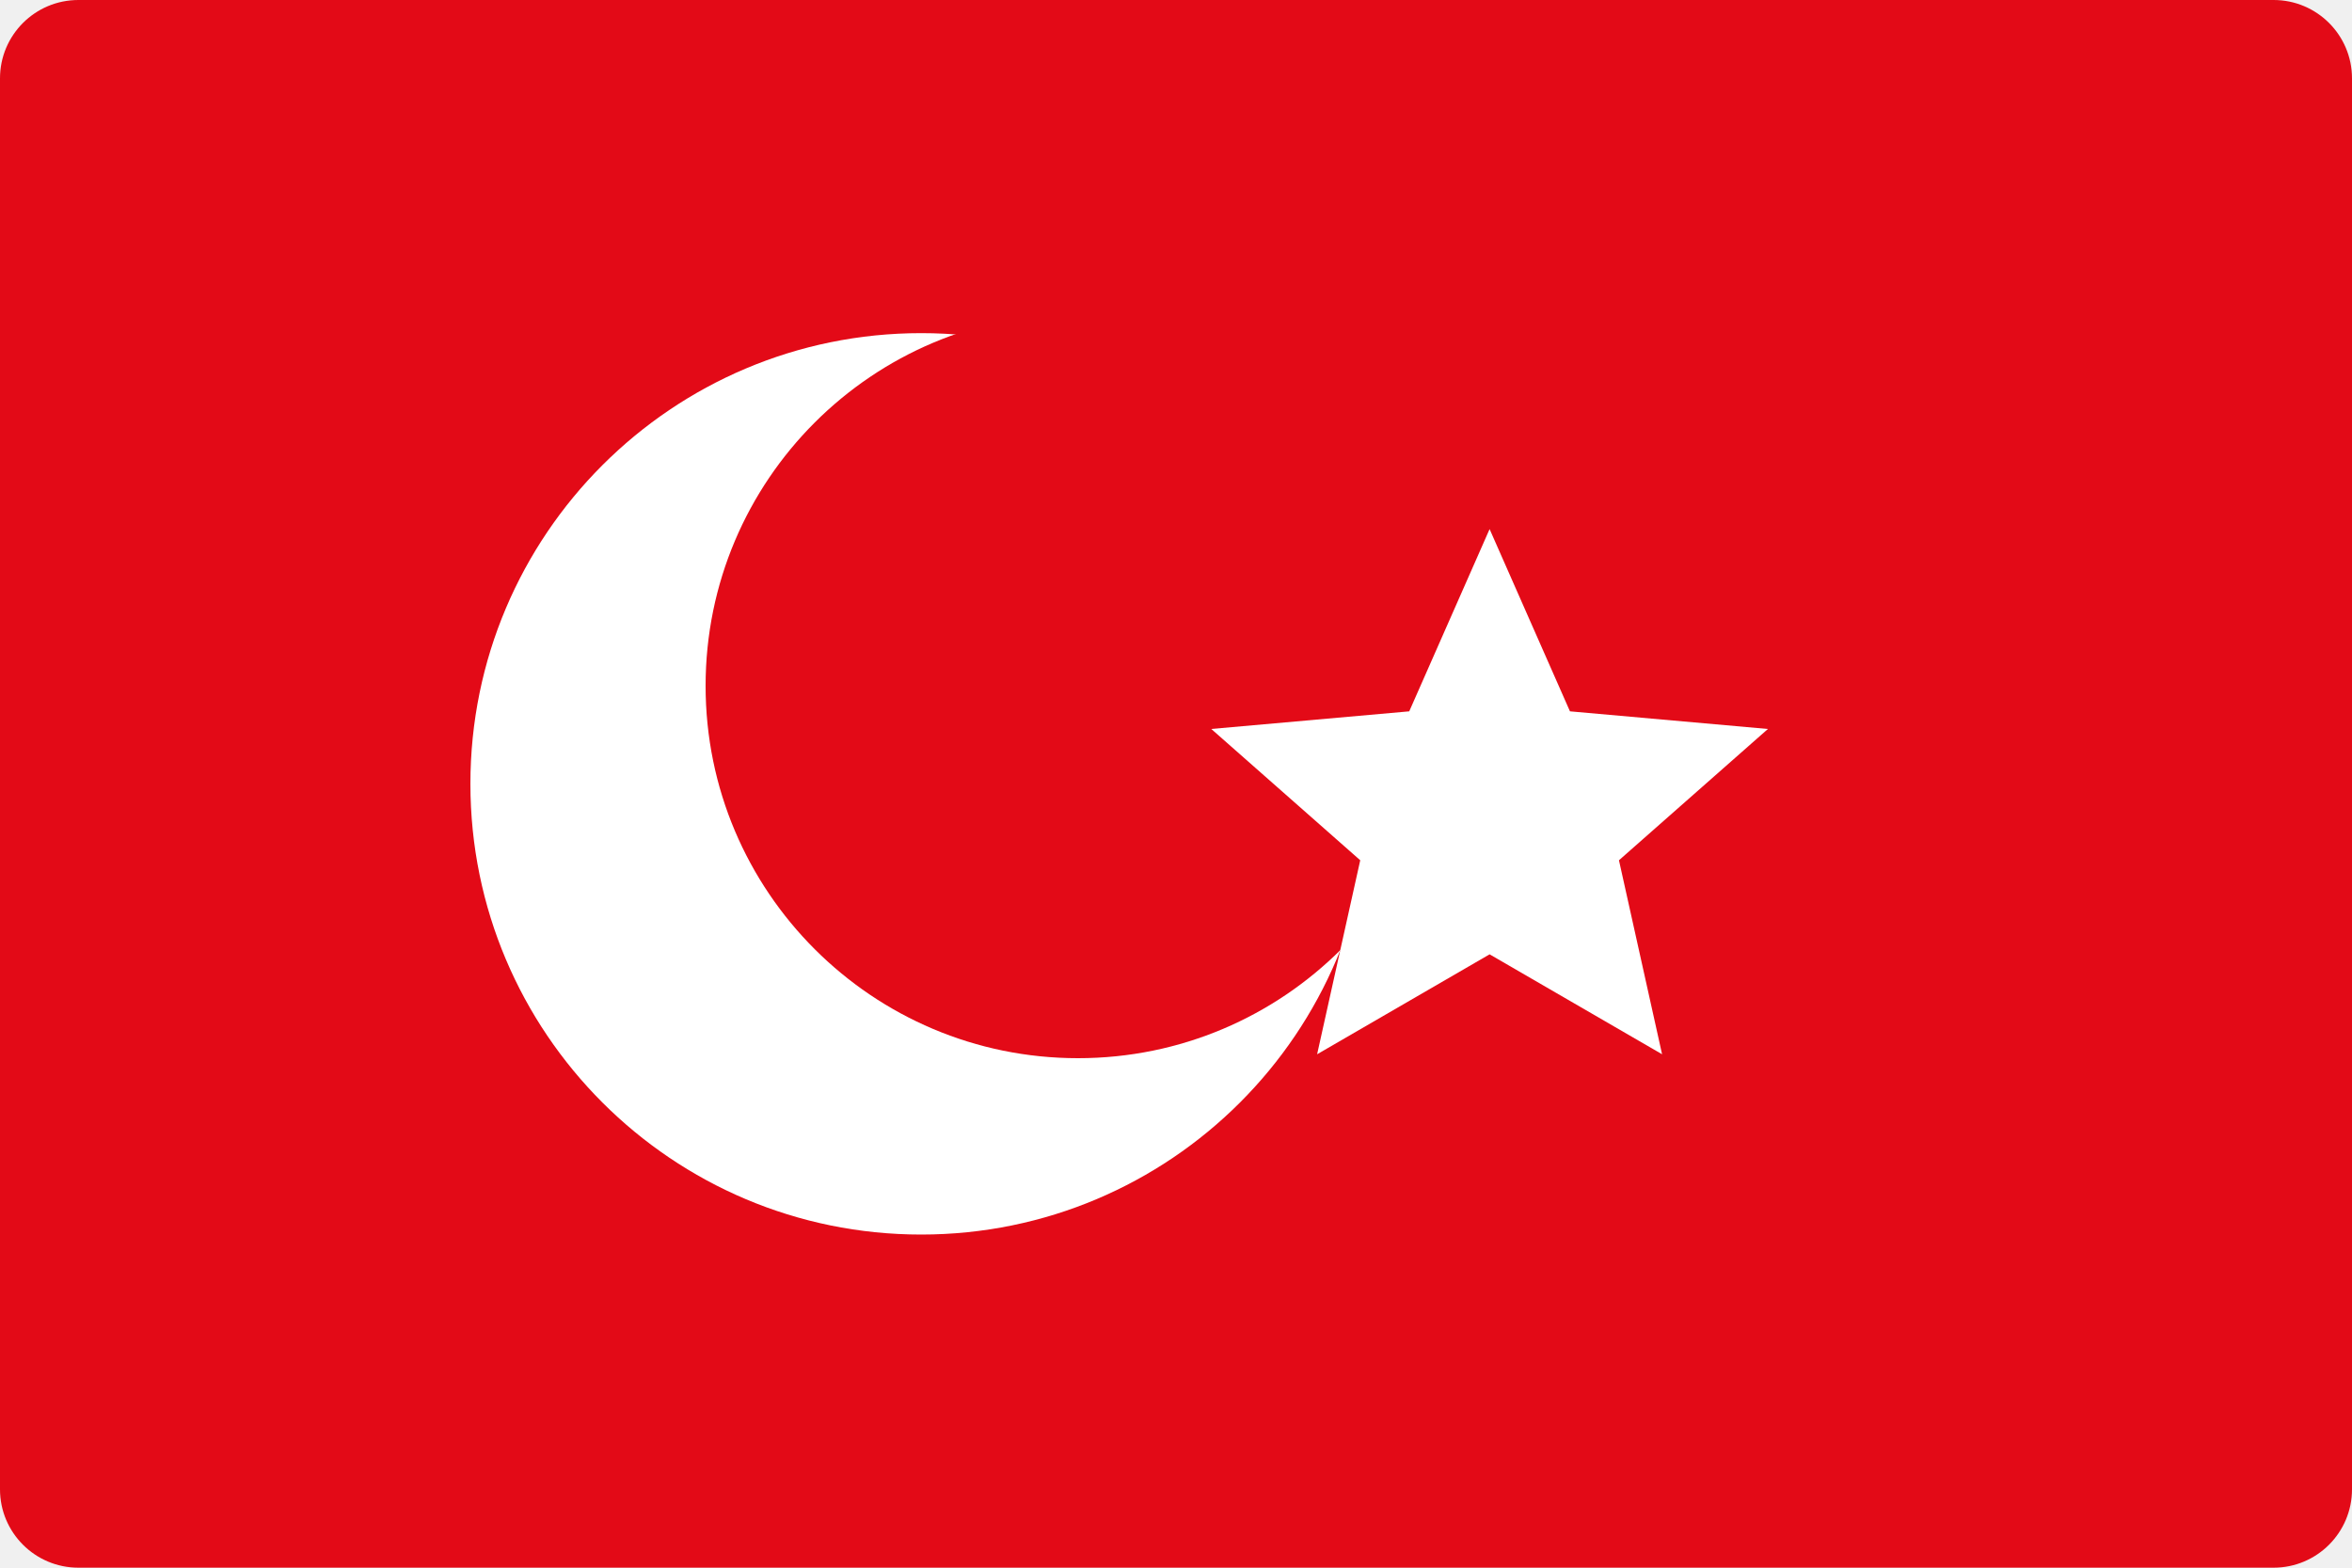
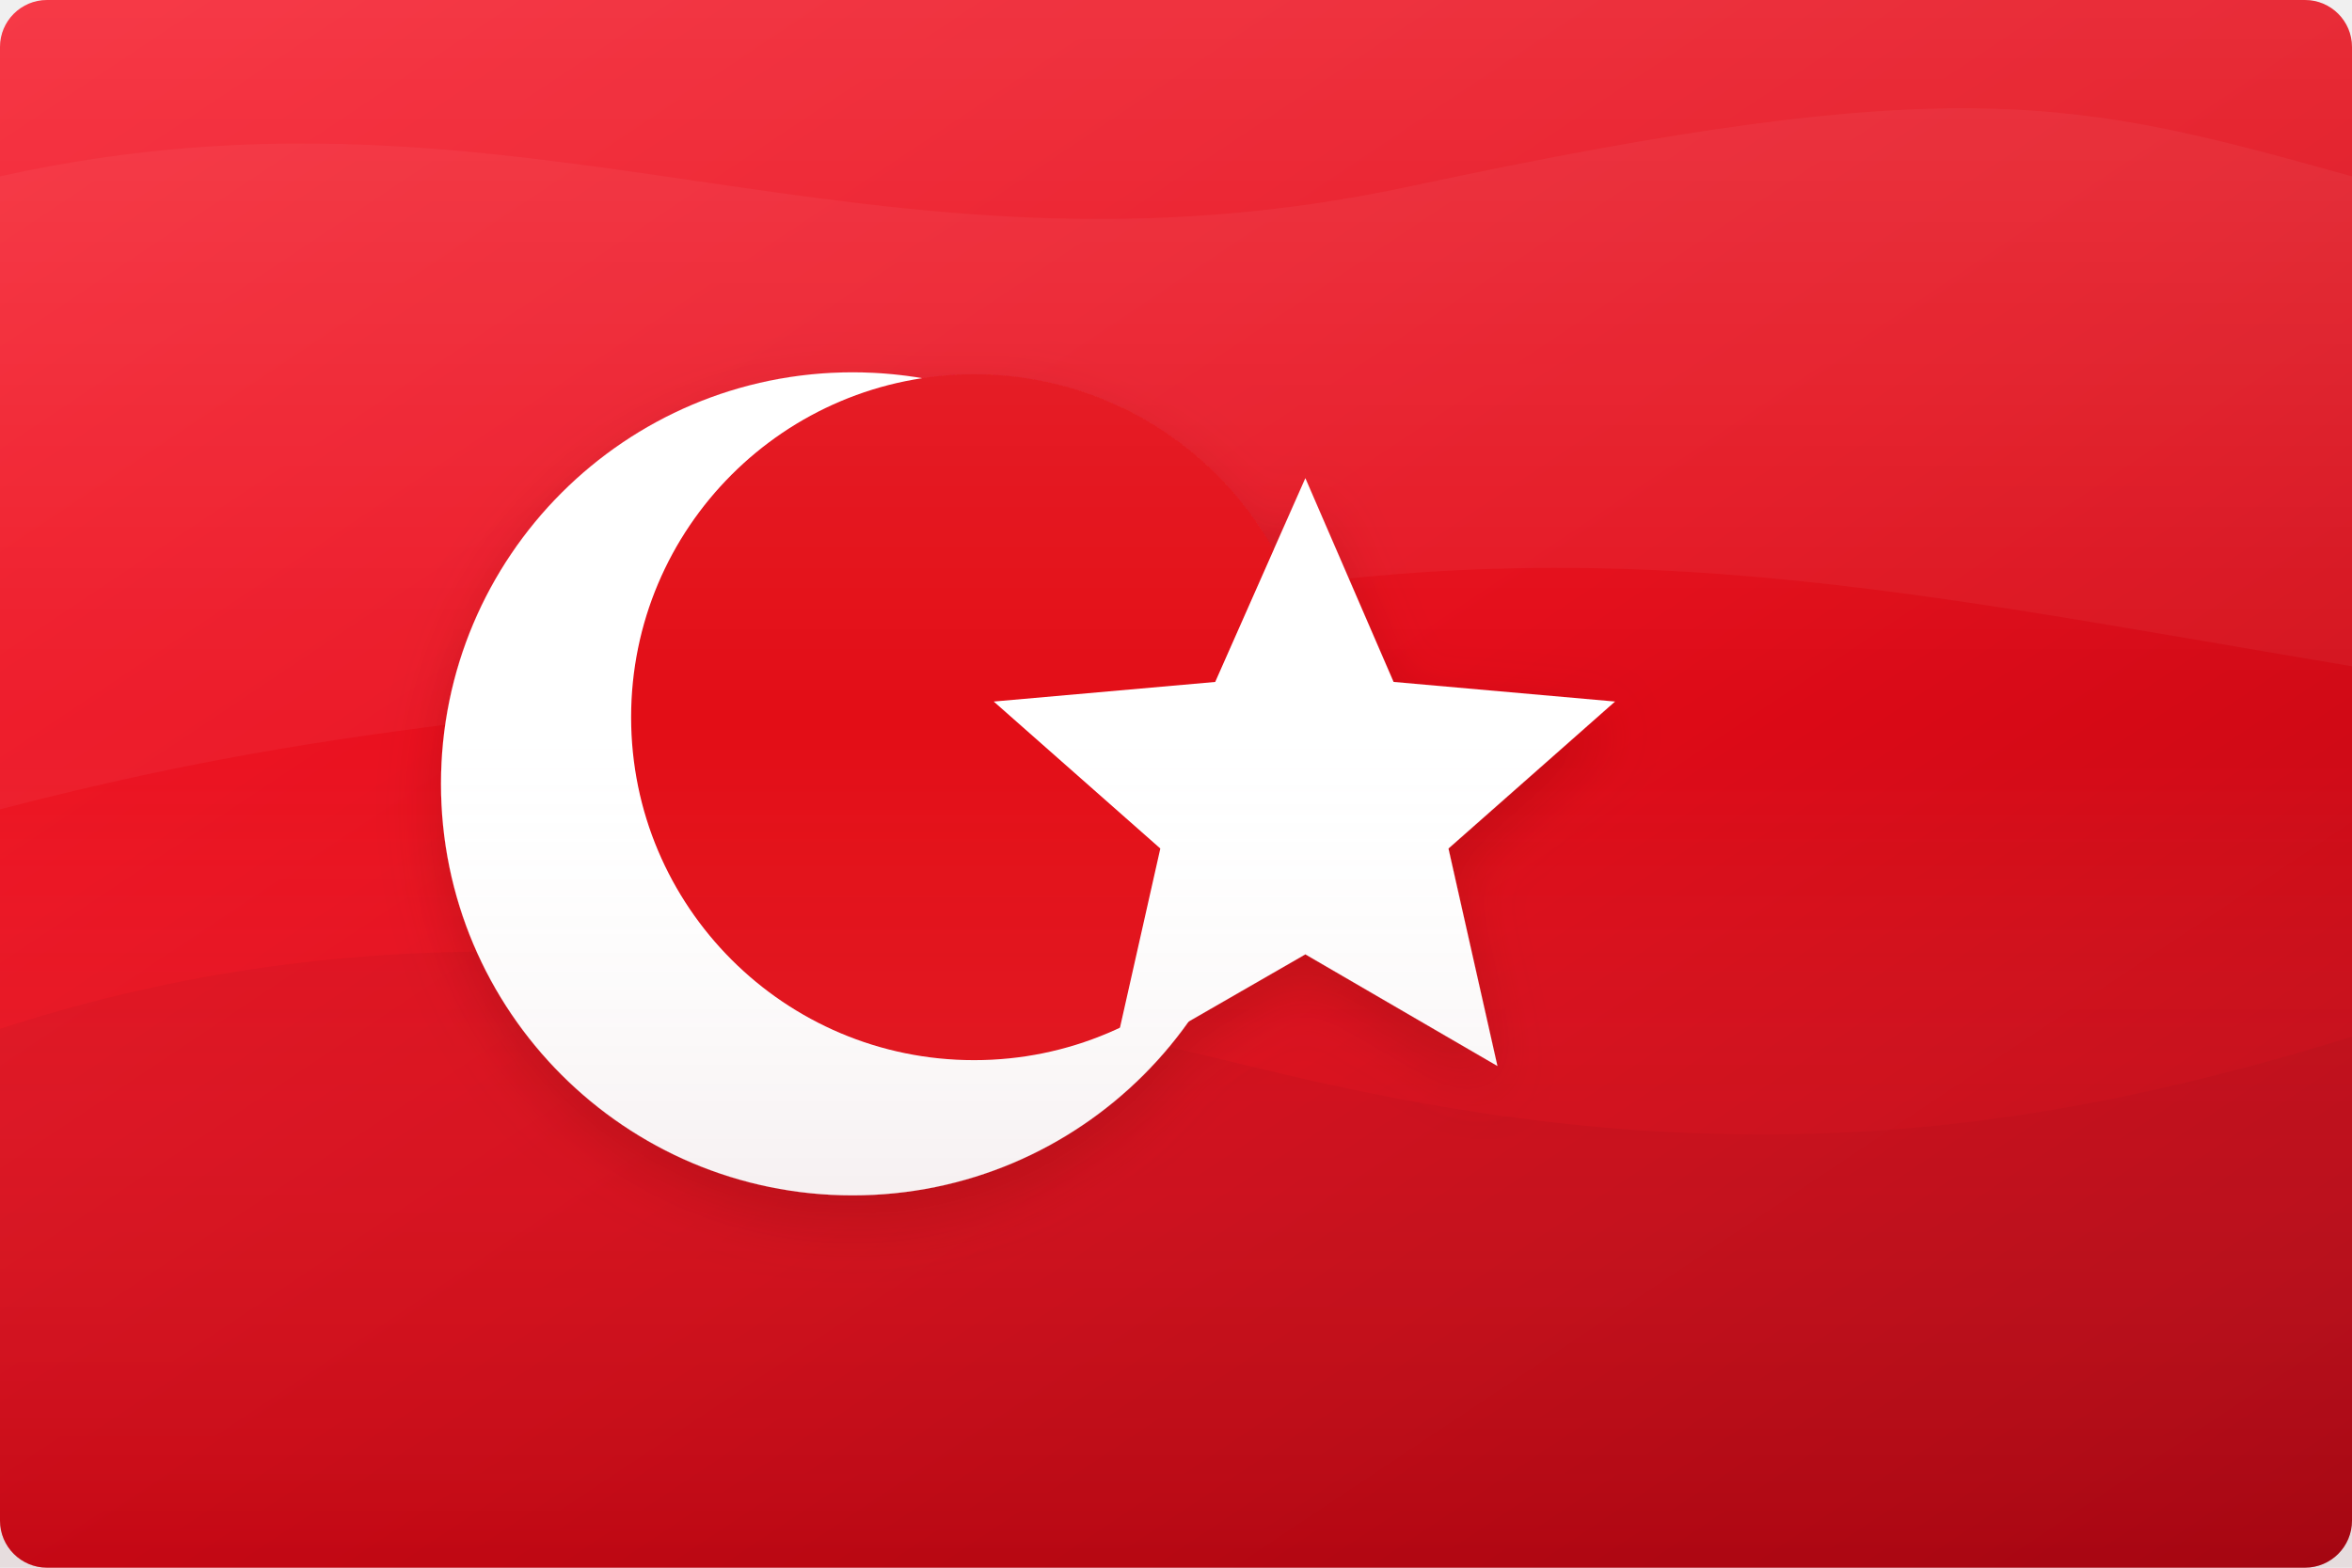
- <svg xmlns="http://www.w3.org/2000/svg" viewBox="0 0 120 80" role="img" aria-label="Türkiye bayrağı">
-   <rect width="120" height="80" rx="4" fill="#e30a17" />
-   <circle cx="47" cy="40" r="23" fill="#fff" />
-   <circle cx="55" cy="35" r="19" fill="#e30a17" />
-   <path d="m76 27 4.1 9.3 10.1.9-7.6 6.7 2.2 9.9-8.8-5.1-8.8 5.1 2.2-9.9-7.6-6.7 10.1-.9z" fill="#fff" />
+ <svg xmlns="http://www.w3.org/2000/svg" viewBox="0 0 1200 800" role="img" aria-labelledby="title desc">
+   <defs>
+     <linearGradient id="red" x1="0" y1="0" x2="1" y2="1">
+       <stop offset="0" stop-color="#f51a2a" />
+       <stop offset=".52" stop-color="#e30a17" />
+       <stop offset="1" stop-color="#b90712" />
+     </linearGradient>
+     <filter id="soft-shadow" x="-20%" y="-20%" width="140%" height="140%">
+       <feDropShadow dx="0" dy="12" stdDeviation="15" flood-color="#7f0008" flood-opacity=".3" />
+     </filter>
+     <linearGradient id="shine" x1="0" y1="0" x2="0" y2="1">
+       <stop stop-color="#fff" stop-opacity=".14" />
+       <stop offset=".46" stop-color="#fff" stop-opacity="0" />
+       <stop offset="1" stop-color="#5f0008" stop-opacity=".18" />
+     </linearGradient>
+   </defs>
+   <rect width="1200" height="800" rx="24" fill="url(#red)" />
+   <path d="M0 90C270 30 440 155 720 95s340-44 480-5v250c-240-40-400-78-650-22S215 357 0 413Z" fill="#fff" opacity=".045" />
+   <path d="M0 525c230-75 438-29 650 22s370 38 550-18v271H0Z" fill="#75000a" opacity=".08" />
+   <g filter="url(#soft-shadow)">
+     <circle cx="435" cy="400" r="210" fill="#fff" />
+     <circle cx="497" cy="366" r="175" fill="#e30a17" />
+     <path d="m666 244 45 104 113 10-85 75 25 111-98-57-99 57 25-111-85-75 113-10z" fill="#fff" />
+   </g>
+   <rect width="1200" height="800" rx="24" fill="url(#shine)" />
</svg>
